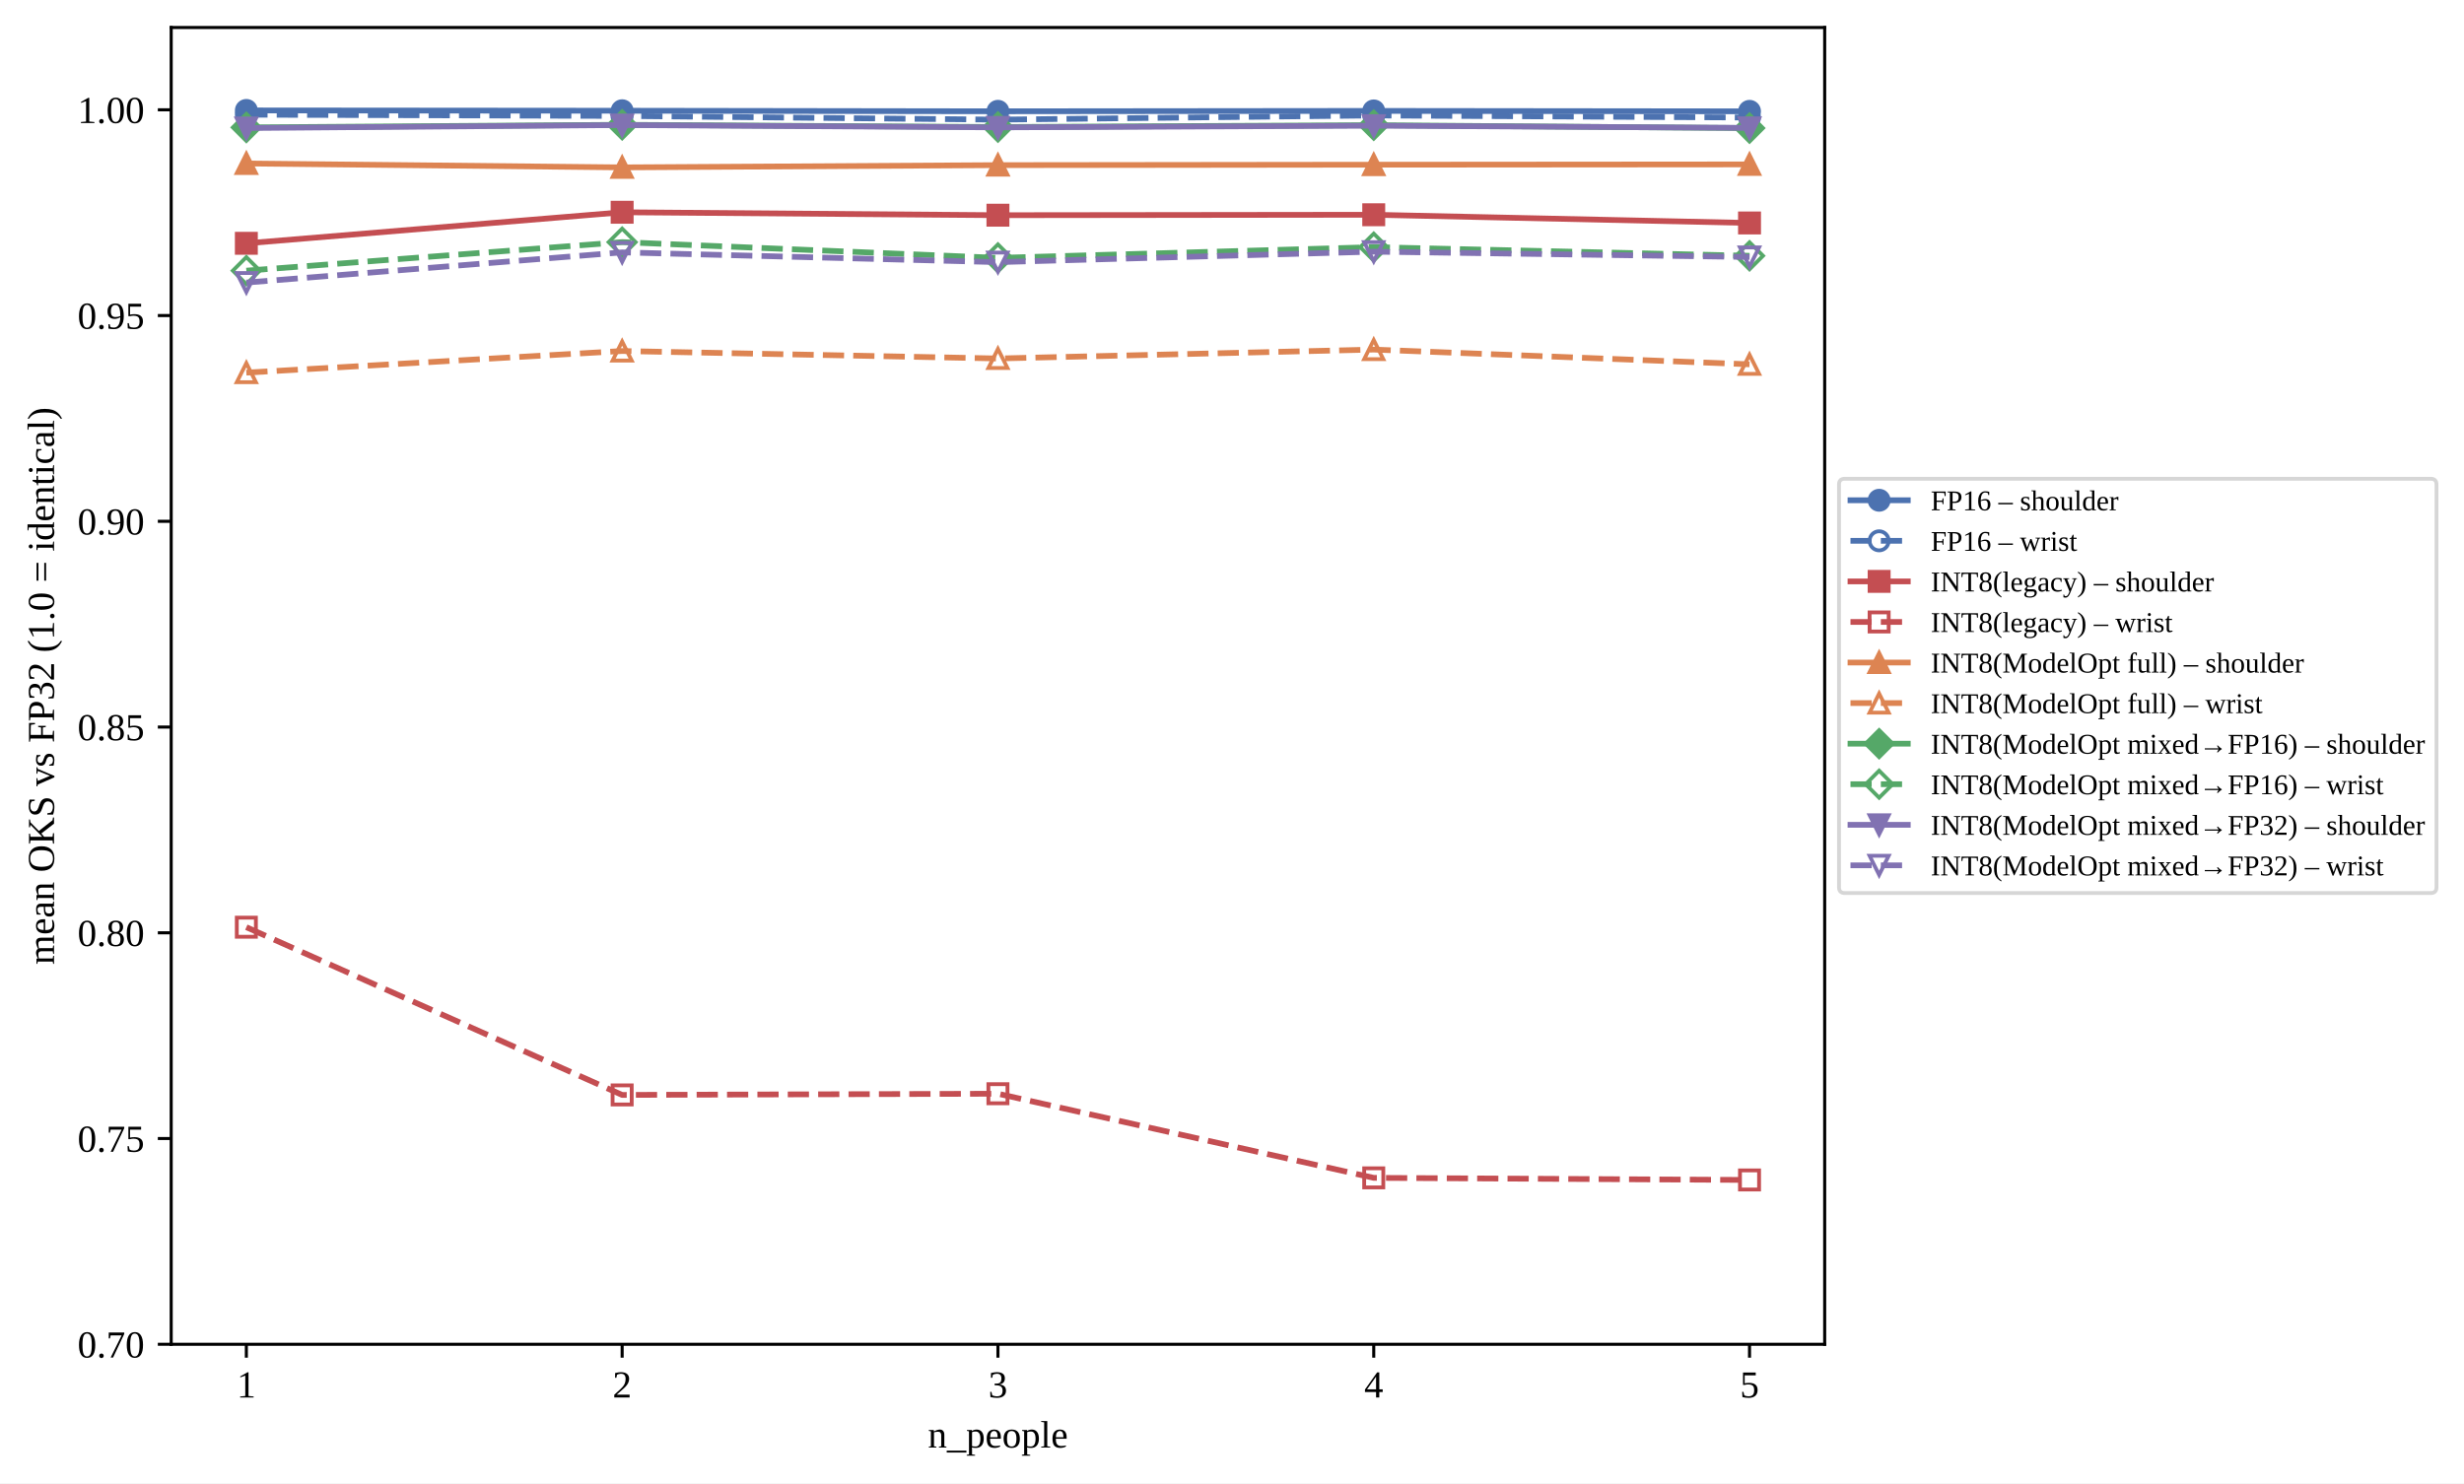
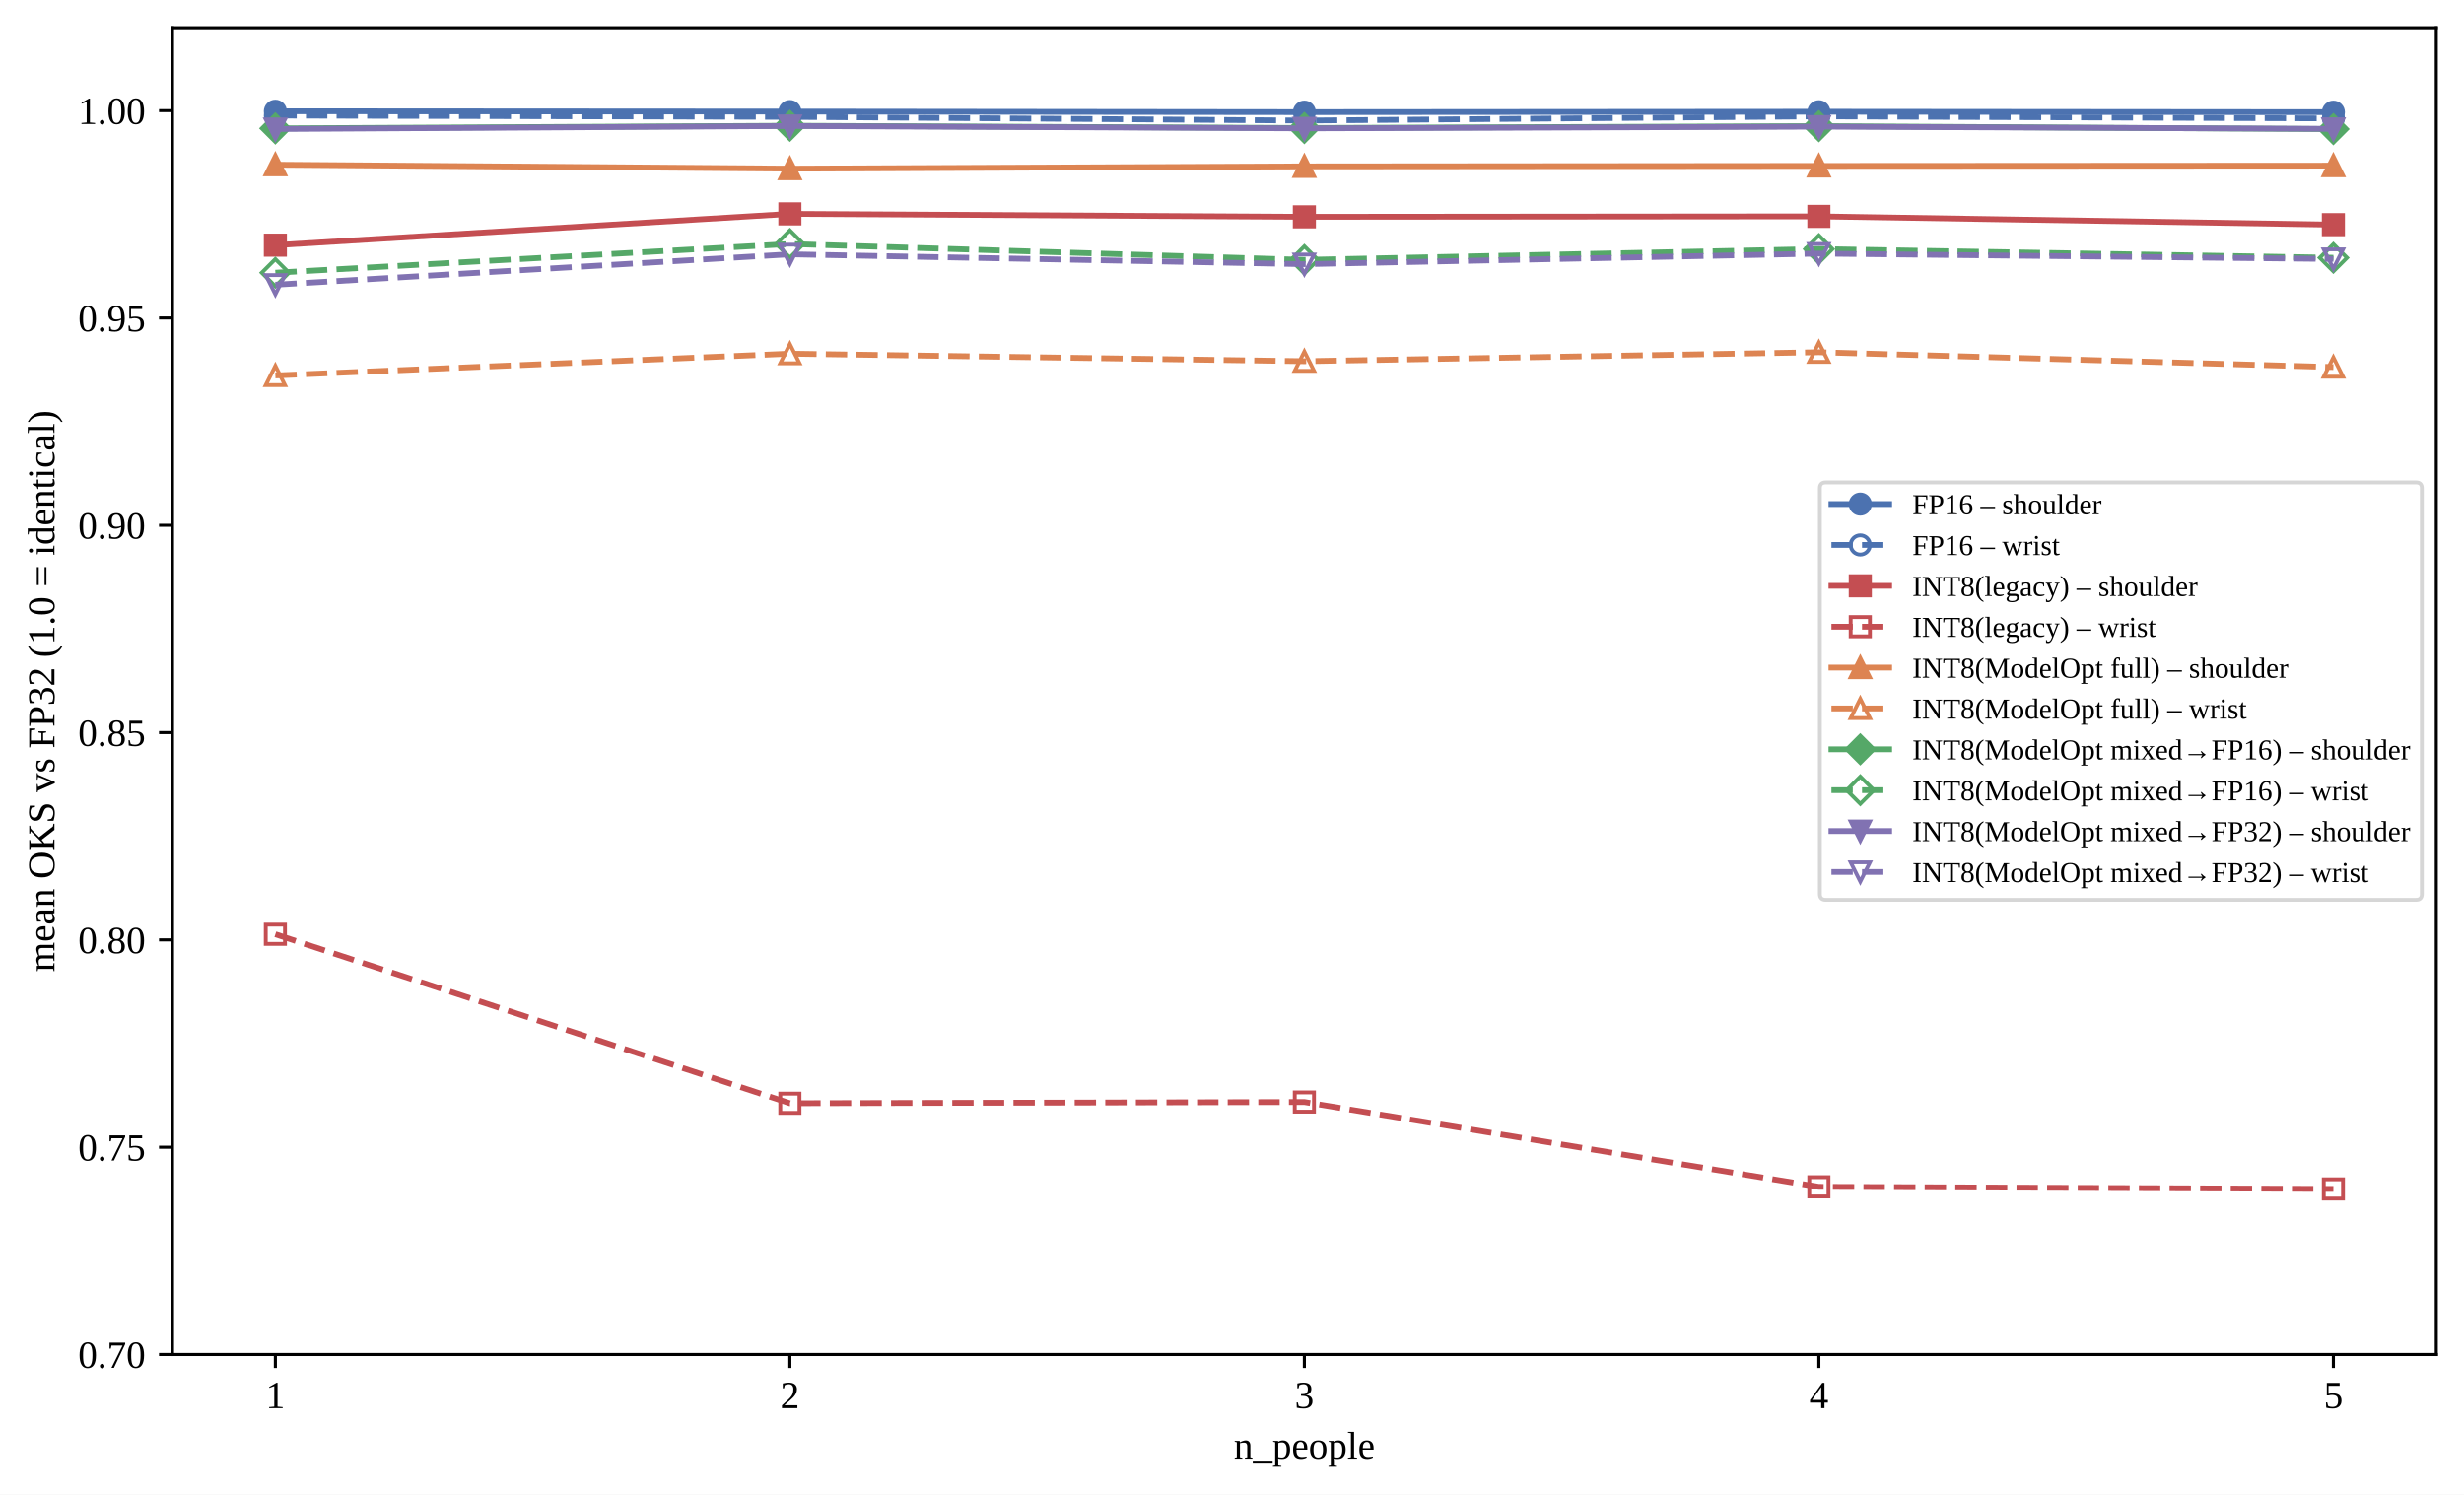
- <svg xmlns="http://www.w3.org/2000/svg" xmlns:xlink="http://www.w3.org/1999/xlink" width="644.845pt" height="388.276pt" viewBox="0 0 644.845 388.276" version="1.1">
+ <svg xmlns="http://www.w3.org/2000/svg" xmlns:xlink="http://www.w3.org/1999/xlink" width="640.042pt" height="388.276pt" viewBox="0 0 640.042 388.276" version="1.1">
  <defs>
    <style type="text/css">*{stroke-linejoin: round; stroke-linecap: butt}</style>
  </defs>
  <g id="figure_1">
    <g id="patch_1">
-       <path d="M 0 388.276  L 644.845 388.276  L 644.845 0  L 0 0  z " style="fill: #ffffff" />
+       <path d="M 0 388.276  L 640.042 388.276  L 640.042 0  L 0 0  z " style="fill: #ffffff" />
    </g>
    <g id="axes_1">
      <g id="patch_2">
-         <path d="M 44.802 351.882  L 477.532 351.882  L 477.532 7.2  L 44.802 7.2  z " style="fill: #ffffff" />
+         <path d="M 44.802 351.882  L 632.842 351.882  L 632.842 7.2  L 44.802 7.2  z " style="fill: #ffffff" />
      </g>
      <g id="matplotlib.axis_1">
        <g id="xtick_1">
          <g id="line2d_1">
            <defs>
-               <path id="m8053e5fa5d" d="M 0 0  L 0 3.5  " style="stroke: #000000; stroke-width: 0.8" />
+               <path id="ma9dec70ba9" d="M 0 0  L 0 3.5  " style="stroke: #000000; stroke-width: 0.8" />
            </defs>
            <g>
-               <use xlink:href="#m8053e5fa5d" x="64.471" y="351.882" style="stroke: #000000; stroke-width: 0.8" />
+               <use xlink:href="#ma9dec70ba9" x="71.531" y="351.882" style="stroke: #000000; stroke-width: 0.8" />
            </g>
          </g>
          <g id="text_1">
-             <text style="font-size: 10px; font-family: 'Times New Roman'; text-anchor: middle" x="64.471" y="365.815" transform="rotate(-0 64.4715 365.8154)">1</text>
+             <text style="font-size: 10px; font-family: 'Times New Roman'; text-anchor: middle" x="71.531" y="365.815" transform="rotate(-0 71.53104 365.8154)">1</text>
          </g>
        </g>
        <g id="xtick_2">
          <g id="line2d_2">
            <g>
-               <use xlink:href="#m8053e5fa5d" x="162.819" y="351.882" style="stroke: #000000; stroke-width: 0.8" />
+               <use xlink:href="#ma9dec70ba9" x="205.176" y="351.882" style="stroke: #000000; stroke-width: 0.8" />
            </g>
          </g>
          <g id="text_2">
-             <text style="font-size: 10px; font-family: 'Times New Roman'; text-anchor: middle" x="162.819" y="365.815" transform="rotate(-0 162.8192 365.8154)">2</text>
+             <text style="font-size: 10px; font-family: 'Times New Roman'; text-anchor: middle" x="205.176" y="365.815" transform="rotate(-0 205.1765 365.8154)">2</text>
          </g>
        </g>
        <g id="xtick_3">
          <g id="line2d_3">
            <g>
-               <use xlink:href="#m8053e5fa5d" x="261.167" y="351.882" style="stroke: #000000; stroke-width: 0.8" />
+               <use xlink:href="#ma9dec70ba9" x="338.822" y="351.882" style="stroke: #000000; stroke-width: 0.8" />
            </g>
          </g>
          <g id="text_3">
-             <text style="font-size: 10px; font-family: 'Times New Roman'; text-anchor: middle" x="261.167" y="365.815" transform="rotate(-0 261.167 365.8154)">3</text>
+             <text style="font-size: 10px; font-family: 'Times New Roman'; text-anchor: middle" x="338.822" y="365.815" transform="rotate(-0 338.822 365.8154)">3</text>
          </g>
        </g>
        <g id="xtick_4">
          <g id="line2d_4">
            <g>
-               <use xlink:href="#m8053e5fa5d" x="359.515" y="351.882" style="stroke: #000000; stroke-width: 0.8" />
+               <use xlink:href="#ma9dec70ba9" x="472.467" y="351.882" style="stroke: #000000; stroke-width: 0.8" />
            </g>
          </g>
          <g id="text_4">
-             <text style="font-size: 10px; font-family: 'Times New Roman'; text-anchor: middle" x="359.515" y="365.815" transform="rotate(-0 359.5147 365.8154)">4</text>
+             <text style="font-size: 10px; font-family: 'Times New Roman'; text-anchor: middle" x="472.467" y="365.815" transform="rotate(-0 472.4674 365.8154)">4</text>
          </g>
        </g>
        <g id="xtick_5">
          <g id="line2d_5">
            <g>
-               <use xlink:href="#m8053e5fa5d" x="457.862" y="351.882" style="stroke: #000000; stroke-width: 0.8" />
+               <use xlink:href="#ma9dec70ba9" x="606.113" y="351.882" style="stroke: #000000; stroke-width: 0.8" />
            </g>
          </g>
          <g id="text_5">
-             <text style="font-size: 10px; font-family: 'Times New Roman'; text-anchor: middle" x="457.862" y="365.815" transform="rotate(-0 457.8624 365.8154)">5</text>
+             <text style="font-size: 10px; font-family: 'Times New Roman'; text-anchor: middle" x="606.113" y="365.815" transform="rotate(-0 606.1129 365.8154)">5</text>
          </g>
        </g>
        <g id="text_6">
-           <text style="font-size: 10px; font-family: 'Times New Roman'; text-anchor: middle" x="261.167" y="378.917" transform="rotate(-0 261.167 378.9173)">n_people</text>
+           <text style="font-size: 10px; font-family: 'Times New Roman'; text-anchor: middle" x="338.822" y="378.917" transform="rotate(-0 338.822 378.9173)">n_people</text>
        </g>
      </g>
      <g id="matplotlib.axis_2">
        <g id="ytick_1">
          <g id="line2d_6">
            <defs>
-               <path id="m24de3bd4fd" d="M 0 0  L -3.5 0  " style="stroke: #000000; stroke-width: 0.8" />
+               <path id="m7b0f36f9cf" d="M 0 0  L -3.5 0  " style="stroke: #000000; stroke-width: 0.8" />
            </defs>
            <g>
-               <use xlink:href="#m24de3bd4fd" x="44.802" y="351.882" style="stroke: #000000; stroke-width: 0.8" />
+               <use xlink:href="#m7b0f36f9cf" x="44.802" y="351.882" style="stroke: #000000; stroke-width: 0.8" />
            </g>
          </g>
          <g id="text_7">
            <text style="font-size: 10px; font-family: 'Times New Roman'; text-anchor: end" x="37.802" y="355.349" transform="rotate(-0 37.80195 355.3486)">0.70</text>
          </g>
        </g>
        <g id="ytick_2">
          <g id="line2d_7">
            <g>
-               <use xlink:href="#m24de3bd4fd" x="44.802" y="298.025" style="stroke: #000000; stroke-width: 0.8" />
+               <use xlink:href="#m7b0f36f9cf" x="44.802" y="298.025" style="stroke: #000000; stroke-width: 0.8" />
            </g>
          </g>
          <g id="text_8">
            <text style="font-size: 10px; font-family: 'Times New Roman'; text-anchor: end" x="37.802" y="301.492" transform="rotate(-0 37.80195 301.4921)">0.75</text>
          </g>
        </g>
        <g id="ytick_3">
          <g id="line2d_8">
            <g>
-               <use xlink:href="#m24de3bd4fd" x="44.802" y="244.169" style="stroke: #000000; stroke-width: 0.8" />
+               <use xlink:href="#m7b0f36f9cf" x="44.802" y="244.169" style="stroke: #000000; stroke-width: 0.8" />
            </g>
          </g>
          <g id="text_9">
            <text style="font-size: 10px; font-family: 'Times New Roman'; text-anchor: end" x="37.802" y="247.636" transform="rotate(-0 37.80195 247.6355)">0.80</text>
          </g>
        </g>
        <g id="ytick_4">
          <g id="line2d_9">
            <g>
-               <use xlink:href="#m24de3bd4fd" x="44.802" y="190.312" style="stroke: #000000; stroke-width: 0.8" />
+               <use xlink:href="#m7b0f36f9cf" x="44.802" y="190.312" style="stroke: #000000; stroke-width: 0.8" />
            </g>
          </g>
          <g id="text_10">
            <text style="font-size: 10px; font-family: 'Times New Roman'; text-anchor: end" x="37.802" y="193.779" transform="rotate(-0 37.80195 193.779)">0.85</text>
          </g>
        </g>
        <g id="ytick_5">
          <g id="line2d_10">
            <g>
-               <use xlink:href="#m24de3bd4fd" x="44.802" y="136.456" style="stroke: #000000; stroke-width: 0.8" />
+               <use xlink:href="#m7b0f36f9cf" x="44.802" y="136.456" style="stroke: #000000; stroke-width: 0.8" />
            </g>
          </g>
          <g id="text_11">
            <text style="font-size: 10px; font-family: 'Times New Roman'; text-anchor: end" x="37.802" y="139.922" transform="rotate(-0 37.80195 139.9225)">0.90</text>
          </g>
        </g>
        <g id="ytick_6">
          <g id="line2d_11">
            <g>
-               <use xlink:href="#m24de3bd4fd" x="44.802" y="82.599" style="stroke: #000000; stroke-width: 0.8" />
+               <use xlink:href="#m7b0f36f9cf" x="44.802" y="82.599" style="stroke: #000000; stroke-width: 0.8" />
            </g>
          </g>
          <g id="text_12">
            <text style="font-size: 10px; font-family: 'Times New Roman'; text-anchor: end" x="37.802" y="86.066" transform="rotate(-0 37.80195 86.06594)">0.95</text>
          </g>
        </g>
        <g id="ytick_7">
          <g id="line2d_12">
            <g>
-               <use xlink:href="#m24de3bd4fd" x="44.802" y="28.743" style="stroke: #000000; stroke-width: 0.8" />
+               <use xlink:href="#m7b0f36f9cf" x="44.802" y="28.743" style="stroke: #000000; stroke-width: 0.8" />
            </g>
          </g>
          <g id="text_13">
            <text style="font-size: 10px; font-family: 'Times New Roman'; text-anchor: end" x="37.802" y="32.209" transform="rotate(-0 37.80195 32.20941)">1.00</text>
          </g>
        </g>
        <g id="text_14">
          <text style="font-size: 10px; font-family: 'Times New Roman'; text-anchor: middle" x="14.144" y="179.541" transform="rotate(-90 14.14375 179.5409)">mean OKS vs FP32 (1.0 = identical)</text>
        </g>
      </g>
      <g id="line2d_13">
-         <path d="M 64.471 28.904  L 162.819 28.987  L 261.167 29.133  L 359.515 29.033  L 457.862 29.143  " clip-path="url(#p9bc543f16a)" style="fill: none; stroke: #4c72b0; stroke-width: 1.5; stroke-linecap: square" />
-         <defs>
-           <path id="me2401fb27a" d="M 0 2.5  C 0.663 2.5 1.299 2.237 1.768 1.768  C 2.237 1.299 2.5 0.663 2.5 0  C 2.5 -0.663 2.237 -1.299 1.768 -1.768  C 1.299 -2.237 0.663 -2.5 0 -2.5  C -0.663 -2.5 -1.299 -2.237 -1.768 -1.768  C -2.237 -1.299 -2.5 -0.663 -2.5 0  C -2.5 0.663 -2.237 1.299 -1.768 1.768  C -1.299 2.237 -0.663 2.5 0 2.5  z " style="stroke: #4c72b0" />
-         </defs>
-         <g clip-path="url(#p9bc543f16a)">
-           <use xlink:href="#me2401fb27a" x="64.471" y="28.904" style="fill: #4c72b0; stroke: #4c72b0" />
-           <use xlink:href="#me2401fb27a" x="162.819" y="28.987" style="fill: #4c72b0; stroke: #4c72b0" />
-           <use xlink:href="#me2401fb27a" x="261.167" y="29.133" style="fill: #4c72b0; stroke: #4c72b0" />
-           <use xlink:href="#me2401fb27a" x="359.515" y="29.033" style="fill: #4c72b0; stroke: #4c72b0" />
-           <use xlink:href="#me2401fb27a" x="457.862" y="29.143" style="fill: #4c72b0; stroke: #4c72b0" />
+         <path d="M 71.531 28.904  L 205.176 28.987  L 338.822 29.133  L 472.467 29.033  L 606.113 29.143  " clip-path="url(#p68dc299631)" style="fill: none; stroke: #4c72b0; stroke-width: 1.5; stroke-linecap: square" />
+         <defs>
+           <path id="m081b1c1d67" d="M 0 2.5  C 0.663 2.5 1.299 2.237 1.768 1.768  C 2.237 1.299 2.5 0.663 2.5 0  C 2.5 -0.663 2.237 -1.299 1.768 -1.768  C 1.299 -2.237 0.663 -2.5 0 -2.5  C -0.663 -2.5 -1.299 -2.237 -1.768 -1.768  C -2.237 -1.299 -2.5 -0.663 -2.5 0  C -2.5 0.663 -2.237 1.299 -1.768 1.768  C -1.299 2.237 -0.663 2.5 0 2.5  z " style="stroke: #4c72b0" />
+         </defs>
+         <g clip-path="url(#p68dc299631)">
+           <use xlink:href="#m081b1c1d67" x="71.531" y="28.904" style="fill: #4c72b0; stroke: #4c72b0" />
+           <use xlink:href="#m081b1c1d67" x="205.176" y="28.987" style="fill: #4c72b0; stroke: #4c72b0" />
+           <use xlink:href="#m081b1c1d67" x="338.822" y="29.133" style="fill: #4c72b0; stroke: #4c72b0" />
+           <use xlink:href="#m081b1c1d67" x="472.467" y="29.033" style="fill: #4c72b0; stroke: #4c72b0" />
+           <use xlink:href="#m081b1c1d67" x="606.113" y="29.143" style="fill: #4c72b0; stroke: #4c72b0" />
        </g>
      </g>
      <g id="line2d_14">
-         <path d="M 64.471 30.02  L 162.819 30.355  L 261.167 31.318  L 359.515 30.226  L 457.862 30.767  " clip-path="url(#p9bc543f16a)" style="fill: none; stroke-dasharray: 5.55,2.4; stroke-dashoffset: 0; stroke: #4c72b0; stroke-width: 1.5" />
-         <defs>
-           <path id="mfb2d26b72d" d="M 0 2.5  C 0.663 2.5 1.299 2.237 1.768 1.768  C 2.237 1.299 2.5 0.663 2.5 0  C 2.5 -0.663 2.237 -1.299 1.768 -1.768  C 1.299 -2.237 0.663 -2.5 0 -2.5  C -0.663 -2.5 -1.299 -2.237 -1.768 -1.768  C -2.237 -1.299 -2.5 -0.663 -2.5 0  C -2.5 0.663 -2.237 1.299 -1.768 1.768  C -1.299 2.237 -0.663 2.5 0 2.5  z " style="stroke: #4c72b0" />
-         </defs>
-         <g clip-path="url(#p9bc543f16a)">
-           <use xlink:href="#mfb2d26b72d" x="64.471" y="30.02" style="fill-opacity: 0; stroke: #4c72b0" />
-           <use xlink:href="#mfb2d26b72d" x="162.819" y="30.355" style="fill-opacity: 0; stroke: #4c72b0" />
-           <use xlink:href="#mfb2d26b72d" x="261.167" y="31.318" style="fill-opacity: 0; stroke: #4c72b0" />
-           <use xlink:href="#mfb2d26b72d" x="359.515" y="30.226" style="fill-opacity: 0; stroke: #4c72b0" />
-           <use xlink:href="#mfb2d26b72d" x="457.862" y="30.767" style="fill-opacity: 0; stroke: #4c72b0" />
+         <path d="M 71.531 30.02  L 205.176 30.355  L 338.822 31.318  L 472.467 30.226  L 606.113 30.767  " clip-path="url(#p68dc299631)" style="fill: none; stroke-dasharray: 5.55,2.4; stroke-dashoffset: 0; stroke: #4c72b0; stroke-width: 1.5" />
+         <defs>
+           <path id="m3043119333" d="M 0 2.5  C 0.663 2.5 1.299 2.237 1.768 1.768  C 2.237 1.299 2.5 0.663 2.5 0  C 2.5 -0.663 2.237 -1.299 1.768 -1.768  C 1.299 -2.237 0.663 -2.5 0 -2.5  C -0.663 -2.5 -1.299 -2.237 -1.768 -1.768  C -2.237 -1.299 -2.5 -0.663 -2.5 0  C -2.5 0.663 -2.237 1.299 -1.768 1.768  C -1.299 2.237 -0.663 2.5 0 2.5  z " style="stroke: #4c72b0" />
+         </defs>
+         <g clip-path="url(#p68dc299631)">
+           <use xlink:href="#m3043119333" x="71.531" y="30.02" style="fill-opacity: 0; stroke: #4c72b0" />
+           <use xlink:href="#m3043119333" x="205.176" y="30.355" style="fill-opacity: 0; stroke: #4c72b0" />
+           <use xlink:href="#m3043119333" x="338.822" y="31.318" style="fill-opacity: 0; stroke: #4c72b0" />
+           <use xlink:href="#m3043119333" x="472.467" y="30.226" style="fill-opacity: 0; stroke: #4c72b0" />
+           <use xlink:href="#m3043119333" x="606.113" y="30.767" style="fill-opacity: 0; stroke: #4c72b0" />
        </g>
      </g>
      <g id="line2d_15">
-         <path d="M 64.471 63.688  L 162.819 55.561  L 261.167 56.329  L 359.515 56.213  L 457.862 58.363  " clip-path="url(#p9bc543f16a)" style="fill: none; stroke: #c44e52; stroke-width: 1.5; stroke-linecap: square" />
-         <defs>
-           <path id="mb7fda880ec" d="M -2.5 2.5  L 2.5 2.5  L 2.5 -2.5  L -2.5 -2.5  z " style="stroke: #c44e52; stroke-linejoin: miter" />
-         </defs>
-         <g clip-path="url(#p9bc543f16a)">
-           <use xlink:href="#mb7fda880ec" x="64.471" y="63.688" style="fill: #c44e52; stroke: #c44e52; stroke-linejoin: miter" />
-           <use xlink:href="#mb7fda880ec" x="162.819" y="55.561" style="fill: #c44e52; stroke: #c44e52; stroke-linejoin: miter" />
-           <use xlink:href="#mb7fda880ec" x="261.167" y="56.329" style="fill: #c44e52; stroke: #c44e52; stroke-linejoin: miter" />
-           <use xlink:href="#mb7fda880ec" x="359.515" y="56.213" style="fill: #c44e52; stroke: #c44e52; stroke-linejoin: miter" />
-           <use xlink:href="#mb7fda880ec" x="457.862" y="58.363" style="fill: #c44e52; stroke: #c44e52; stroke-linejoin: miter" />
+         <path d="M 71.531 63.688  L 205.176 55.561  L 338.822 56.329  L 472.467 56.213  L 606.113 58.363  " clip-path="url(#p68dc299631)" style="fill: none; stroke: #c44e52; stroke-width: 1.5; stroke-linecap: square" />
+         <defs>
+           <path id="m2fbf46418a" d="M -2.5 2.5  L 2.5 2.5  L 2.5 -2.5  L -2.5 -2.5  z " style="stroke: #c44e52; stroke-linejoin: miter" />
+         </defs>
+         <g clip-path="url(#p68dc299631)">
+           <use xlink:href="#m2fbf46418a" x="71.531" y="63.688" style="fill: #c44e52; stroke: #c44e52; stroke-linejoin: miter" />
+           <use xlink:href="#m2fbf46418a" x="205.176" y="55.561" style="fill: #c44e52; stroke: #c44e52; stroke-linejoin: miter" />
+           <use xlink:href="#m2fbf46418a" x="338.822" y="56.329" style="fill: #c44e52; stroke: #c44e52; stroke-linejoin: miter" />
+           <use xlink:href="#m2fbf46418a" x="472.467" y="56.213" style="fill: #c44e52; stroke: #c44e52; stroke-linejoin: miter" />
+           <use xlink:href="#m2fbf46418a" x="606.113" y="58.363" style="fill: #c44e52; stroke: #c44e52; stroke-linejoin: miter" />
        </g>
      </g>
      <g id="line2d_16">
-         <path d="M 64.471 242.708  L 162.819 286.608  L 261.167 286.293  L 359.515 308.317  L 457.862 308.866  " clip-path="url(#p9bc543f16a)" style="fill: none; stroke-dasharray: 5.55,2.4; stroke-dashoffset: 0; stroke: #c44e52; stroke-width: 1.5" />
-         <defs>
-           <path id="mfffc1f8ca6" d="M -2.5 2.5  L 2.5 2.5  L 2.5 -2.5  L -2.5 -2.5  z " style="stroke: #c44e52; stroke-linejoin: miter" />
-         </defs>
-         <g clip-path="url(#p9bc543f16a)">
-           <use xlink:href="#mfffc1f8ca6" x="64.471" y="242.708" style="fill-opacity: 0; stroke: #c44e52; stroke-linejoin: miter" />
-           <use xlink:href="#mfffc1f8ca6" x="162.819" y="286.608" style="fill-opacity: 0; stroke: #c44e52; stroke-linejoin: miter" />
-           <use xlink:href="#mfffc1f8ca6" x="261.167" y="286.293" style="fill-opacity: 0; stroke: #c44e52; stroke-linejoin: miter" />
-           <use xlink:href="#mfffc1f8ca6" x="359.515" y="308.317" style="fill-opacity: 0; stroke: #c44e52; stroke-linejoin: miter" />
-           <use xlink:href="#mfffc1f8ca6" x="457.862" y="308.866" style="fill-opacity: 0; stroke: #c44e52; stroke-linejoin: miter" />
+         <path d="M 71.531 242.708  L 205.176 286.608  L 338.822 286.293  L 472.467 308.317  L 606.113 308.866  " clip-path="url(#p68dc299631)" style="fill: none; stroke-dasharray: 5.55,2.4; stroke-dashoffset: 0; stroke: #c44e52; stroke-width: 1.5" />
+         <defs>
+           <path id="m7136003644" d="M -2.5 2.5  L 2.5 2.5  L 2.5 -2.5  L -2.5 -2.5  z " style="stroke: #c44e52; stroke-linejoin: miter" />
+         </defs>
+         <g clip-path="url(#p68dc299631)">
+           <use xlink:href="#m7136003644" x="71.531" y="242.708" style="fill-opacity: 0; stroke: #c44e52; stroke-linejoin: miter" />
+           <use xlink:href="#m7136003644" x="205.176" y="286.608" style="fill-opacity: 0; stroke: #c44e52; stroke-linejoin: miter" />
+           <use xlink:href="#m7136003644" x="338.822" y="286.293" style="fill-opacity: 0; stroke: #c44e52; stroke-linejoin: miter" />
+           <use xlink:href="#m7136003644" x="472.467" y="308.317" style="fill-opacity: 0; stroke: #c44e52; stroke-linejoin: miter" />
+           <use xlink:href="#m7136003644" x="606.113" y="308.866" style="fill-opacity: 0; stroke: #c44e52; stroke-linejoin: miter" />
        </g>
      </g>
      <g id="line2d_17">
-         <path d="M 64.471 42.794  L 162.819 43.815  L 261.167 43.226  L 359.515 43.11  L 457.862 43.034  " clip-path="url(#p9bc543f16a)" style="fill: none; stroke: #dd8452; stroke-width: 1.5; stroke-linecap: square" />
-         <defs>
-           <path id="m5dd1e932fc" d="M 0 -2.5  L -2.5 2.5  L 2.5 2.5  z " style="stroke: #dd8452; stroke-linejoin: miter" />
-         </defs>
-         <g clip-path="url(#p9bc543f16a)">
-           <use xlink:href="#m5dd1e932fc" x="64.471" y="42.794" style="fill: #dd8452; stroke: #dd8452; stroke-linejoin: miter" />
-           <use xlink:href="#m5dd1e932fc" x="162.819" y="43.815" style="fill: #dd8452; stroke: #dd8452; stroke-linejoin: miter" />
-           <use xlink:href="#m5dd1e932fc" x="261.167" y="43.226" style="fill: #dd8452; stroke: #dd8452; stroke-linejoin: miter" />
-           <use xlink:href="#m5dd1e932fc" x="359.515" y="43.11" style="fill: #dd8452; stroke: #dd8452; stroke-linejoin: miter" />
-           <use xlink:href="#m5dd1e932fc" x="457.862" y="43.034" style="fill: #dd8452; stroke: #dd8452; stroke-linejoin: miter" />
+         <path d="M 71.531 42.794  L 205.176 43.815  L 338.822 43.226  L 472.467 43.11  L 606.113 43.034  " clip-path="url(#p68dc299631)" style="fill: none; stroke: #dd8452; stroke-width: 1.5; stroke-linecap: square" />
+         <defs>
+           <path id="m1ca0da0d27" d="M 0 -2.5  L -2.5 2.5  L 2.5 2.5  z " style="stroke: #dd8452; stroke-linejoin: miter" />
+         </defs>
+         <g clip-path="url(#p68dc299631)">
+           <use xlink:href="#m1ca0da0d27" x="71.531" y="42.794" style="fill: #dd8452; stroke: #dd8452; stroke-linejoin: miter" />
+           <use xlink:href="#m1ca0da0d27" x="205.176" y="43.815" style="fill: #dd8452; stroke: #dd8452; stroke-linejoin: miter" />
+           <use xlink:href="#m1ca0da0d27" x="338.822" y="43.226" style="fill: #dd8452; stroke: #dd8452; stroke-linejoin: miter" />
+           <use xlink:href="#m1ca0da0d27" x="472.467" y="43.11" style="fill: #dd8452; stroke: #dd8452; stroke-linejoin: miter" />
+           <use xlink:href="#m1ca0da0d27" x="606.113" y="43.034" style="fill: #dd8452; stroke: #dd8452; stroke-linejoin: miter" />
        </g>
      </g>
      <g id="line2d_18">
-         <path d="M 64.471 97.54  L 162.819 91.879  L 261.167 93.836  L 359.515 91.504  L 457.862 95.36  " clip-path="url(#p9bc543f16a)" style="fill: none; stroke-dasharray: 5.55,2.4; stroke-dashoffset: 0; stroke: #dd8452; stroke-width: 1.5" />
-         <defs>
-           <path id="mb9d1be603a" d="M 0 -2.5  L -2.5 2.5  L 2.5 2.5  z " style="stroke: #dd8452; stroke-linejoin: miter" />
-         </defs>
-         <g clip-path="url(#p9bc543f16a)">
-           <use xlink:href="#mb9d1be603a" x="64.471" y="97.54" style="fill-opacity: 0; stroke: #dd8452; stroke-linejoin: miter" />
-           <use xlink:href="#mb9d1be603a" x="162.819" y="91.879" style="fill-opacity: 0; stroke: #dd8452; stroke-linejoin: miter" />
-           <use xlink:href="#mb9d1be603a" x="261.167" y="93.836" style="fill-opacity: 0; stroke: #dd8452; stroke-linejoin: miter" />
-           <use xlink:href="#mb9d1be603a" x="359.515" y="91.504" style="fill-opacity: 0; stroke: #dd8452; stroke-linejoin: miter" />
-           <use xlink:href="#mb9d1be603a" x="457.862" y="95.36" style="fill-opacity: 0; stroke: #dd8452; stroke-linejoin: miter" />
+         <path d="M 71.531 97.54  L 205.176 91.879  L 338.822 93.836  L 472.467 91.504  L 606.113 95.36  " clip-path="url(#p68dc299631)" style="fill: none; stroke-dasharray: 5.55,2.4; stroke-dashoffset: 0; stroke: #dd8452; stroke-width: 1.5" />
+         <defs>
+           <path id="m6241fefcc4" d="M 0 -2.5  L -2.5 2.5  L 2.5 2.5  z " style="stroke: #dd8452; stroke-linejoin: miter" />
+         </defs>
+         <g clip-path="url(#p68dc299631)">
+           <use xlink:href="#m6241fefcc4" x="71.531" y="97.54" style="fill-opacity: 0; stroke: #dd8452; stroke-linejoin: miter" />
+           <use xlink:href="#m6241fefcc4" x="205.176" y="91.879" style="fill-opacity: 0; stroke: #dd8452; stroke-linejoin: miter" />
+           <use xlink:href="#m6241fefcc4" x="338.822" y="93.836" style="fill-opacity: 0; stroke: #dd8452; stroke-linejoin: miter" />
+           <use xlink:href="#m6241fefcc4" x="472.467" y="91.504" style="fill-opacity: 0; stroke: #dd8452; stroke-linejoin: miter" />
+           <use xlink:href="#m6241fefcc4" x="606.113" y="95.36" style="fill-opacity: 0; stroke: #dd8452; stroke-linejoin: miter" />
        </g>
      </g>
      <g id="line2d_19">
-         <path d="M 64.471 33.354  L 162.819 32.668  L 261.167 33.251  L 359.515 32.765  L 457.862 33.53  " clip-path="url(#p9bc543f16a)" style="fill: none; stroke: #55a868; stroke-width: 1.5; stroke-linecap: square" />
-         <defs>
-           <path id="m748db70c73" d="M 0 3.536  L 3.536 0  L 0 -3.536  L -3.536 0  z " style="stroke: #55a868; stroke-linejoin: miter" />
-         </defs>
-         <g clip-path="url(#p9bc543f16a)">
-           <use xlink:href="#m748db70c73" x="64.471" y="33.354" style="fill: #55a868; stroke: #55a868; stroke-linejoin: miter" />
-           <use xlink:href="#m748db70c73" x="162.819" y="32.668" style="fill: #55a868; stroke: #55a868; stroke-linejoin: miter" />
-           <use xlink:href="#m748db70c73" x="261.167" y="33.251" style="fill: #55a868; stroke: #55a868; stroke-linejoin: miter" />
-           <use xlink:href="#m748db70c73" x="359.515" y="32.765" style="fill: #55a868; stroke: #55a868; stroke-linejoin: miter" />
-           <use xlink:href="#m748db70c73" x="457.862" y="33.53" style="fill: #55a868; stroke: #55a868; stroke-linejoin: miter" />
+         <path d="M 71.531 33.354  L 205.176 32.668  L 338.822 33.251  L 472.467 32.765  L 606.113 33.53  " clip-path="url(#p68dc299631)" style="fill: none; stroke: #55a868; stroke-width: 1.5; stroke-linecap: square" />
+         <defs>
+           <path id="m805264bc0f" d="M 0 3.536  L 3.536 0  L 0 -3.536  L -3.536 0  z " style="stroke: #55a868; stroke-linejoin: miter" />
+         </defs>
+         <g clip-path="url(#p68dc299631)">
+           <use xlink:href="#m805264bc0f" x="71.531" y="33.354" style="fill: #55a868; stroke: #55a868; stroke-linejoin: miter" />
+           <use xlink:href="#m805264bc0f" x="205.176" y="32.668" style="fill: #55a868; stroke: #55a868; stroke-linejoin: miter" />
+           <use xlink:href="#m805264bc0f" x="338.822" y="33.251" style="fill: #55a868; stroke: #55a868; stroke-linejoin: miter" />
+           <use xlink:href="#m805264bc0f" x="472.467" y="32.765" style="fill: #55a868; stroke: #55a868; stroke-linejoin: miter" />
+           <use xlink:href="#m805264bc0f" x="606.113" y="33.53" style="fill: #55a868; stroke: #55a868; stroke-linejoin: miter" />
        </g>
      </g>
      <g id="line2d_20">
-         <path d="M 64.471 70.844  L 162.819 63.382  L 261.167 67.506  L 359.515 64.692  L 457.862 66.955  " clip-path="url(#p9bc543f16a)" style="fill: none; stroke-dasharray: 5.55,2.4; stroke-dashoffset: 0; stroke: #55a868; stroke-width: 1.5" />
-         <defs>
-           <path id="m0fe4f9b623" d="M 0 3.536  L 3.536 0  L 0 -3.536  L -3.536 0  z " style="stroke: #55a868; stroke-linejoin: miter" />
-         </defs>
-         <g clip-path="url(#p9bc543f16a)">
-           <use xlink:href="#m0fe4f9b623" x="64.471" y="70.844" style="fill-opacity: 0; stroke: #55a868; stroke-linejoin: miter" />
-           <use xlink:href="#m0fe4f9b623" x="162.819" y="63.382" style="fill-opacity: 0; stroke: #55a868; stroke-linejoin: miter" />
-           <use xlink:href="#m0fe4f9b623" x="261.167" y="67.506" style="fill-opacity: 0; stroke: #55a868; stroke-linejoin: miter" />
-           <use xlink:href="#m0fe4f9b623" x="359.515" y="64.692" style="fill-opacity: 0; stroke: #55a868; stroke-linejoin: miter" />
-           <use xlink:href="#m0fe4f9b623" x="457.862" y="66.955" style="fill-opacity: 0; stroke: #55a868; stroke-linejoin: miter" />
+         <path d="M 71.531 70.844  L 205.176 63.382  L 338.822 67.506  L 472.467 64.692  L 606.113 66.955  " clip-path="url(#p68dc299631)" style="fill: none; stroke-dasharray: 5.55,2.4; stroke-dashoffset: 0; stroke: #55a868; stroke-width: 1.5" />
+         <defs>
+           <path id="m3015fdf3b4" d="M 0 3.536  L 3.536 0  L 0 -3.536  L -3.536 0  z " style="stroke: #55a868; stroke-linejoin: miter" />
+         </defs>
+         <g clip-path="url(#p68dc299631)">
+           <use xlink:href="#m3015fdf3b4" x="71.531" y="70.844" style="fill-opacity: 0; stroke: #55a868; stroke-linejoin: miter" />
+           <use xlink:href="#m3015fdf3b4" x="205.176" y="63.382" style="fill-opacity: 0; stroke: #55a868; stroke-linejoin: miter" />
+           <use xlink:href="#m3015fdf3b4" x="338.822" y="67.506" style="fill-opacity: 0; stroke: #55a868; stroke-linejoin: miter" />
+           <use xlink:href="#m3015fdf3b4" x="472.467" y="64.692" style="fill-opacity: 0; stroke: #55a868; stroke-linejoin: miter" />
+           <use xlink:href="#m3015fdf3b4" x="606.113" y="66.955" style="fill-opacity: 0; stroke: #55a868; stroke-linejoin: miter" />
        </g>
      </g>
      <g id="line2d_21">
-         <path d="M 64.471 33.513  L 162.819 32.735  L 261.167 33.344  L 359.515 32.897  L 457.862 33.479  " clip-path="url(#p9bc543f16a)" style="fill: none; stroke: #8172b2; stroke-width: 1.5; stroke-linecap: square" />
-         <defs>
-           <path id="m0fb68802d9" d="M -0 2.5  L 2.5 -2.5  L -2.5 -2.5  z " style="stroke: #8172b2; stroke-linejoin: miter" />
-         </defs>
-         <g clip-path="url(#p9bc543f16a)">
-           <use xlink:href="#m0fb68802d9" x="64.471" y="33.513" style="fill: #8172b2; stroke: #8172b2; stroke-linejoin: miter" />
-           <use xlink:href="#m0fb68802d9" x="162.819" y="32.735" style="fill: #8172b2; stroke: #8172b2; stroke-linejoin: miter" />
-           <use xlink:href="#m0fb68802d9" x="261.167" y="33.344" style="fill: #8172b2; stroke: #8172b2; stroke-linejoin: miter" />
-           <use xlink:href="#m0fb68802d9" x="359.515" y="32.897" style="fill: #8172b2; stroke: #8172b2; stroke-linejoin: miter" />
-           <use xlink:href="#m0fb68802d9" x="457.862" y="33.479" style="fill: #8172b2; stroke: #8172b2; stroke-linejoin: miter" />
+         <path d="M 71.531 33.513  L 205.176 32.735  L 338.822 33.344  L 472.467 32.897  L 606.113 33.479  " clip-path="url(#p68dc299631)" style="fill: none; stroke: #8172b2; stroke-width: 1.5; stroke-linecap: square" />
+         <defs>
+           <path id="m1ccb237454" d="M -0 2.5  L 2.5 -2.5  L -2.5 -2.5  z " style="stroke: #8172b2; stroke-linejoin: miter" />
+         </defs>
+         <g clip-path="url(#p68dc299631)">
+           <use xlink:href="#m1ccb237454" x="71.531" y="33.513" style="fill: #8172b2; stroke: #8172b2; stroke-linejoin: miter" />
+           <use xlink:href="#m1ccb237454" x="205.176" y="32.735" style="fill: #8172b2; stroke: #8172b2; stroke-linejoin: miter" />
+           <use xlink:href="#m1ccb237454" x="338.822" y="33.344" style="fill: #8172b2; stroke: #8172b2; stroke-linejoin: miter" />
+           <use xlink:href="#m1ccb237454" x="472.467" y="32.897" style="fill: #8172b2; stroke: #8172b2; stroke-linejoin: miter" />
+           <use xlink:href="#m1ccb237454" x="606.113" y="33.479" style="fill: #8172b2; stroke: #8172b2; stroke-linejoin: miter" />
        </g>
      </g>
      <g id="line2d_22">
-         <path d="M 64.471 73.96  L 162.819 66.062  L 261.167 68.618  L 359.515 65.877  L 457.862 67.269  " clip-path="url(#p9bc543f16a)" style="fill: none; stroke-dasharray: 5.55,2.4; stroke-dashoffset: 0; stroke: #8172b2; stroke-width: 1.5" />
-         <defs>
-           <path id="m030bf100af" d="M -0 2.5  L 2.5 -2.5  L -2.5 -2.5  z " style="stroke: #8172b2; stroke-linejoin: miter" />
-         </defs>
-         <g clip-path="url(#p9bc543f16a)">
-           <use xlink:href="#m030bf100af" x="64.471" y="73.96" style="fill-opacity: 0; stroke: #8172b2; stroke-linejoin: miter" />
-           <use xlink:href="#m030bf100af" x="162.819" y="66.062" style="fill-opacity: 0; stroke: #8172b2; stroke-linejoin: miter" />
-           <use xlink:href="#m030bf100af" x="261.167" y="68.618" style="fill-opacity: 0; stroke: #8172b2; stroke-linejoin: miter" />
-           <use xlink:href="#m030bf100af" x="359.515" y="65.877" style="fill-opacity: 0; stroke: #8172b2; stroke-linejoin: miter" />
-           <use xlink:href="#m030bf100af" x="457.862" y="67.269" style="fill-opacity: 0; stroke: #8172b2; stroke-linejoin: miter" />
+         <path d="M 71.531 73.96  L 205.176 66.062  L 338.822 68.618  L 472.467 65.877  L 606.113 67.269  " clip-path="url(#p68dc299631)" style="fill: none; stroke-dasharray: 5.55,2.4; stroke-dashoffset: 0; stroke: #8172b2; stroke-width: 1.5" />
+         <defs>
+           <path id="m4f3dc57e1a" d="M -0 2.5  L 2.5 -2.5  L -2.5 -2.5  z " style="stroke: #8172b2; stroke-linejoin: miter" />
+         </defs>
+         <g clip-path="url(#p68dc299631)">
+           <use xlink:href="#m4f3dc57e1a" x="71.531" y="73.96" style="fill-opacity: 0; stroke: #8172b2; stroke-linejoin: miter" />
+           <use xlink:href="#m4f3dc57e1a" x="205.176" y="66.062" style="fill-opacity: 0; stroke: #8172b2; stroke-linejoin: miter" />
+           <use xlink:href="#m4f3dc57e1a" x="338.822" y="68.618" style="fill-opacity: 0; stroke: #8172b2; stroke-linejoin: miter" />
+           <use xlink:href="#m4f3dc57e1a" x="472.467" y="65.877" style="fill-opacity: 0; stroke: #8172b2; stroke-linejoin: miter" />
+           <use xlink:href="#m4f3dc57e1a" x="606.113" y="67.269" style="fill-opacity: 0; stroke: #8172b2; stroke-linejoin: miter" />
        </g>
      </g>
      <g id="patch_3">
        <path d="M 44.802 351.882  L 44.802 7.2  " style="fill: none; stroke: #000000; stroke-width: 0.8; stroke-linejoin: miter; stroke-linecap: square" />
      </g>
      <g id="patch_4">
-         <path d="M 477.532 351.882  L 477.532 7.2  " style="fill: none; stroke: #000000; stroke-width: 0.8; stroke-linejoin: miter; stroke-linecap: square" />
+         <path d="M 632.842 351.882  L 632.842 7.2  " style="fill: none; stroke: #000000; stroke-width: 0.8; stroke-linejoin: miter; stroke-linecap: square" />
      </g>
      <g id="patch_5">
-         <path d="M 44.802 351.882  L 477.532 351.882  " style="fill: none; stroke: #000000; stroke-width: 0.8; stroke-linejoin: miter; stroke-linecap: square" />
+         <path d="M 44.802 351.882  L 632.842 351.882  " style="fill: none; stroke: #000000; stroke-width: 0.8; stroke-linejoin: miter; stroke-linecap: square" />
      </g>
      <g id="patch_6">
-         <path d="M 44.802 7.2  L 477.532 7.2  " style="fill: none; stroke: #000000; stroke-width: 0.8; stroke-linejoin: miter; stroke-linecap: square" />
+         <path d="M 44.802 7.2  L 632.842 7.2  " style="fill: none; stroke: #000000; stroke-width: 0.8; stroke-linejoin: miter; stroke-linecap: square" />
      </g>
      <g id="legend_1">
        <g id="patch_7">
-           <path d="M 482.782 233.759  L 636.145 233.759  Q 637.645 233.759 637.645 232.259  L 637.645 126.823  Q 637.645 125.323 636.145 125.323  L 482.782 125.323  Q 481.282 125.323 481.282 126.823  L 481.282 232.259  Q 481.282 233.759 482.782 233.759  z " style="fill: #ffffff; opacity: 0.8; stroke: #cccccc; stroke-linejoin: miter" />
+           <path d="M 474.229 233.759  L 627.592 233.759  Q 629.092 233.759 629.092 232.259  L 629.092 126.823  Q 629.092 125.323 627.592 125.323  L 474.229 125.323  Q 472.729 125.323 472.729 126.823  L 472.729 232.259  Q 472.729 233.759 474.229 233.759  z " style="fill: #ffffff; opacity: 0.8; stroke: #cccccc; stroke-linejoin: miter" />
        </g>
        <g id="line2d_23">
-           <path d="M 484.282 130.948  L 491.782 130.948  L 499.282 130.948  " style="fill: none; stroke: #4c72b0; stroke-width: 1.5; stroke-linecap: square" />
-           <g>
-             <use xlink:href="#me2401fb27a" x="491.782" y="130.948" style="fill: #4c72b0; stroke: #4c72b0" />
+           <path d="M 475.729 130.948  L 483.229 130.948  L 490.729 130.948  " style="fill: none; stroke: #4c72b0; stroke-width: 1.5; stroke-linecap: square" />
+           <g>
+             <use xlink:href="#m081b1c1d67" x="483.229" y="130.948" style="fill: #4c72b0; stroke: #4c72b0" />
          </g>
        </g>
        <g id="text_15">
-           <text style="font-size: 7.5px; font-family: 'Times New Roman'; text-anchor: start" x="505.282" y="133.573" transform="rotate(-0 505.282 133.5726)">FP16 – shoulder</text>
+           <text style="font-size: 7.5px; font-family: 'Times New Roman'; text-anchor: start" x="496.729" y="133.573" transform="rotate(-0 496.7287 133.5726)">FP16 – shoulder</text>
        </g>
        <g id="line2d_24">
-           <path d="M 484.282 141.566  L 491.782 141.566  L 499.282 141.566  " style="fill: none; stroke-dasharray: 5.55,2.4; stroke-dashoffset: 0; stroke: #4c72b0; stroke-width: 1.5" />
-           <g>
-             <use xlink:href="#mfb2d26b72d" x="491.782" y="141.566" style="fill-opacity: 0; stroke: #4c72b0" />
+           <path d="M 475.729 141.566  L 483.229 141.566  L 490.729 141.566  " style="fill: none; stroke-dasharray: 5.55,2.4; stroke-dashoffset: 0; stroke: #4c72b0; stroke-width: 1.5" />
+           <g>
+             <use xlink:href="#m3043119333" x="483.229" y="141.566" style="fill-opacity: 0; stroke: #4c72b0" />
          </g>
        </g>
        <g id="text_16">
-           <text style="font-size: 7.5px; font-family: 'Times New Roman'; text-anchor: start" x="505.282" y="144.191" transform="rotate(-0 505.282 144.1913)">FP16 – wrist</text>
+           <text style="font-size: 7.5px; font-family: 'Times New Roman'; text-anchor: start" x="496.729" y="144.191" transform="rotate(-0 496.7287 144.1913)">FP16 – wrist</text>
        </g>
        <g id="line2d_25">
-           <path d="M 484.282 152.185  L 491.782 152.185  L 499.282 152.185  " style="fill: none; stroke: #c44e52; stroke-width: 1.5; stroke-linecap: square" />
-           <g>
-             <use xlink:href="#mb7fda880ec" x="491.782" y="152.185" style="fill: #c44e52; stroke: #c44e52; stroke-linejoin: miter" />
+           <path d="M 475.729 152.185  L 483.229 152.185  L 490.729 152.185  " style="fill: none; stroke: #c44e52; stroke-width: 1.5; stroke-linecap: square" />
+           <g>
+             <use xlink:href="#m2fbf46418a" x="483.229" y="152.185" style="fill: #c44e52; stroke: #c44e52; stroke-linejoin: miter" />
          </g>
        </g>
        <g id="text_17">
-           <text style="font-size: 7.5px; font-family: 'Times New Roman'; text-anchor: start" x="505.282" y="154.81" transform="rotate(-0 505.282 154.8099)">INT8(legacy) – shoulder</text>
+           <text style="font-size: 7.5px; font-family: 'Times New Roman'; text-anchor: start" x="496.729" y="154.81" transform="rotate(-0 496.7287 154.8099)">INT8(legacy) – shoulder</text>
        </g>
        <g id="line2d_26">
-           <path d="M 484.282 162.804  L 491.782 162.804  L 499.282 162.804  " style="fill: none; stroke-dasharray: 5.55,2.4; stroke-dashoffset: 0; stroke: #c44e52; stroke-width: 1.5" />
-           <g>
-             <use xlink:href="#mfffc1f8ca6" x="491.782" y="162.804" style="fill-opacity: 0; stroke: #c44e52; stroke-linejoin: miter" />
+           <path d="M 475.729 162.804  L 483.229 162.804  L 490.729 162.804  " style="fill: none; stroke-dasharray: 5.55,2.4; stroke-dashoffset: 0; stroke: #c44e52; stroke-width: 1.5" />
+           <g>
+             <use xlink:href="#m7136003644" x="483.229" y="162.804" style="fill-opacity: 0; stroke: #c44e52; stroke-linejoin: miter" />
          </g>
        </g>
        <g id="text_18">
-           <text style="font-size: 7.5px; font-family: 'Times New Roman'; text-anchor: start" x="505.282" y="165.429" transform="rotate(-0 505.282 165.4286)">INT8(legacy) – wrist</text>
+           <text style="font-size: 7.5px; font-family: 'Times New Roman'; text-anchor: start" x="496.729" y="165.429" transform="rotate(-0 496.7287 165.4286)">INT8(legacy) – wrist</text>
        </g>
        <g id="line2d_27">
-           <path d="M 484.282 173.422  L 491.782 173.422  L 499.282 173.422  " style="fill: none; stroke: #dd8452; stroke-width: 1.5; stroke-linecap: square" />
-           <g>
-             <use xlink:href="#m5dd1e932fc" x="491.782" y="173.422" style="fill: #dd8452; stroke: #dd8452; stroke-linejoin: miter" />
+           <path d="M 475.729 173.422  L 483.229 173.422  L 490.729 173.422  " style="fill: none; stroke: #dd8452; stroke-width: 1.5; stroke-linecap: square" />
+           <g>
+             <use xlink:href="#m1ca0da0d27" x="483.229" y="173.422" style="fill: #dd8452; stroke: #dd8452; stroke-linejoin: miter" />
          </g>
        </g>
        <g id="text_19">
-           <text style="font-size: 7.5px; font-family: 'Times New Roman'; text-anchor: start" x="505.282" y="176.047" transform="rotate(-0 505.282 176.0472)">INT8(ModelOpt full) – shoulder</text>
+           <text style="font-size: 7.5px; font-family: 'Times New Roman'; text-anchor: start" x="496.729" y="176.047" transform="rotate(-0 496.7287 176.0472)">INT8(ModelOpt full) – shoulder</text>
        </g>
        <g id="line2d_28">
-           <path d="M 484.282 184.041  L 491.782 184.041  L 499.282 184.041  " style="fill: none; stroke-dasharray: 5.55,2.4; stroke-dashoffset: 0; stroke: #dd8452; stroke-width: 1.5" />
-           <g>
-             <use xlink:href="#mb9d1be603a" x="491.782" y="184.041" style="fill-opacity: 0; stroke: #dd8452; stroke-linejoin: miter" />
+           <path d="M 475.729 184.041  L 483.229 184.041  L 490.729 184.041  " style="fill: none; stroke-dasharray: 5.55,2.4; stroke-dashoffset: 0; stroke: #dd8452; stroke-width: 1.5" />
+           <g>
+             <use xlink:href="#m6241fefcc4" x="483.229" y="184.041" style="fill-opacity: 0; stroke: #dd8452; stroke-linejoin: miter" />
          </g>
        </g>
        <g id="text_20">
-           <text style="font-size: 7.5px; font-family: 'Times New Roman'; text-anchor: start" x="505.282" y="186.666" transform="rotate(-0 505.282 186.6659)">INT8(ModelOpt full) – wrist</text>
+           <text style="font-size: 7.5px; font-family: 'Times New Roman'; text-anchor: start" x="496.729" y="186.666" transform="rotate(-0 496.7287 186.6659)">INT8(ModelOpt full) – wrist</text>
        </g>
        <g id="line2d_29">
-           <path d="M 484.282 194.66  L 491.782 194.66  L 499.282 194.66  " style="fill: none; stroke: #55a868; stroke-width: 1.5; stroke-linecap: square" />
-           <g>
-             <use xlink:href="#m748db70c73" x="491.782" y="194.66" style="fill: #55a868; stroke: #55a868; stroke-linejoin: miter" />
+           <path d="M 475.729 194.66  L 483.229 194.66  L 490.729 194.66  " style="fill: none; stroke: #55a868; stroke-width: 1.5; stroke-linecap: square" />
+           <g>
+             <use xlink:href="#m805264bc0f" x="483.229" y="194.66" style="fill: #55a868; stroke: #55a868; stroke-linejoin: miter" />
          </g>
        </g>
        <g id="text_21">
-           <text style="font-size: 7.5px; font-family: 'Times New Roman'; text-anchor: start" x="505.282" y="197.285" transform="rotate(-0 505.282 197.2846)">INT8(ModelOpt mixed→FP16) – shoulder</text>
+           <text style="font-size: 7.5px; font-family: 'Times New Roman'; text-anchor: start" x="496.729" y="197.285" transform="rotate(-0 496.7287 197.2846)">INT8(ModelOpt mixed→FP16) – shoulder</text>
        </g>
        <g id="line2d_30">
-           <path d="M 484.282 205.278  L 491.782 205.278  L 499.282 205.278  " style="fill: none; stroke-dasharray: 5.55,2.4; stroke-dashoffset: 0; stroke: #55a868; stroke-width: 1.5" />
-           <g>
-             <use xlink:href="#m0fe4f9b623" x="491.782" y="205.278" style="fill-opacity: 0; stroke: #55a868; stroke-linejoin: miter" />
+           <path d="M 475.729 205.278  L 483.229 205.278  L 490.729 205.278  " style="fill: none; stroke-dasharray: 5.55,2.4; stroke-dashoffset: 0; stroke: #55a868; stroke-width: 1.5" />
+           <g>
+             <use xlink:href="#m3015fdf3b4" x="483.229" y="205.278" style="fill-opacity: 0; stroke: #55a868; stroke-linejoin: miter" />
          </g>
        </g>
        <g id="text_22">
-           <text style="font-size: 7.5px; font-family: 'Times New Roman'; text-anchor: start" x="505.282" y="207.903" transform="rotate(-0 505.282 207.9032)">INT8(ModelOpt mixed→FP16) – wrist</text>
+           <text style="font-size: 7.5px; font-family: 'Times New Roman'; text-anchor: start" x="496.729" y="207.903" transform="rotate(-0 496.7287 207.9032)">INT8(ModelOpt mixed→FP16) – wrist</text>
        </g>
        <g id="line2d_31">
-           <path d="M 484.282 215.897  L 491.782 215.897  L 499.282 215.897  " style="fill: none; stroke: #8172b2; stroke-width: 1.5; stroke-linecap: square" />
-           <g>
-             <use xlink:href="#m0fb68802d9" x="491.782" y="215.897" style="fill: #8172b2; stroke: #8172b2; stroke-linejoin: miter" />
+           <path d="M 475.729 215.897  L 483.229 215.897  L 490.729 215.897  " style="fill: none; stroke: #8172b2; stroke-width: 1.5; stroke-linecap: square" />
+           <g>
+             <use xlink:href="#m1ccb237454" x="483.229" y="215.897" style="fill: #8172b2; stroke: #8172b2; stroke-linejoin: miter" />
          </g>
        </g>
        <g id="text_23">
-           <text style="font-size: 7.5px; font-family: 'Times New Roman'; text-anchor: start" x="505.282" y="218.522" transform="rotate(-0 505.282 218.5219)">INT8(ModelOpt mixed→FP32) – shoulder</text>
+           <text style="font-size: 7.5px; font-family: 'Times New Roman'; text-anchor: start" x="496.729" y="218.522" transform="rotate(-0 496.7287 218.5219)">INT8(ModelOpt mixed→FP32) – shoulder</text>
        </g>
        <g id="line2d_32">
-           <path d="M 484.282 226.516  L 491.782 226.516  L 499.282 226.516  " style="fill: none; stroke-dasharray: 5.55,2.4; stroke-dashoffset: 0; stroke: #8172b2; stroke-width: 1.5" />
-           <g>
-             <use xlink:href="#m030bf100af" x="491.782" y="226.516" style="fill-opacity: 0; stroke: #8172b2; stroke-linejoin: miter" />
+           <path d="M 475.729 226.516  L 483.229 226.516  L 490.729 226.516  " style="fill: none; stroke-dasharray: 5.55,2.4; stroke-dashoffset: 0; stroke: #8172b2; stroke-width: 1.5" />
+           <g>
+             <use xlink:href="#m4f3dc57e1a" x="483.229" y="226.516" style="fill-opacity: 0; stroke: #8172b2; stroke-linejoin: miter" />
          </g>
        </g>
        <g id="text_24">
-           <text style="font-size: 7.5px; font-family: 'Times New Roman'; text-anchor: start" x="505.282" y="229.141" transform="rotate(-0 505.282 229.1405)">INT8(ModelOpt mixed→FP32) – wrist</text>
+           <text style="font-size: 7.5px; font-family: 'Times New Roman'; text-anchor: start" x="496.729" y="229.141" transform="rotate(-0 496.7287 229.1405)">INT8(ModelOpt mixed→FP32) – wrist</text>
        </g>
      </g>
    </g>
  </g>
  <defs>
-     <clipPath id="p9bc543f16a">
-       <rect x="44.802" y="7.2" width="432.73" height="344.682" />
+     <clipPath id="p68dc299631">
+       <rect x="44.802" y="7.2" width="588.04" height="344.682" />
    </clipPath>
  </defs>
</svg>
